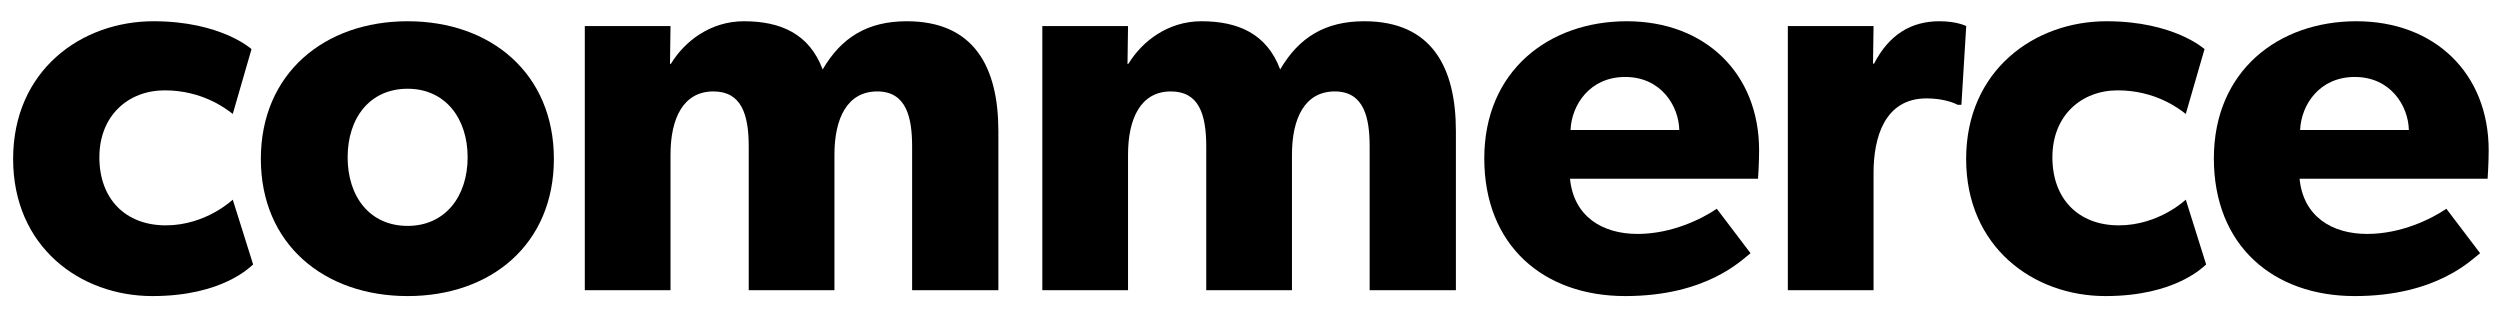
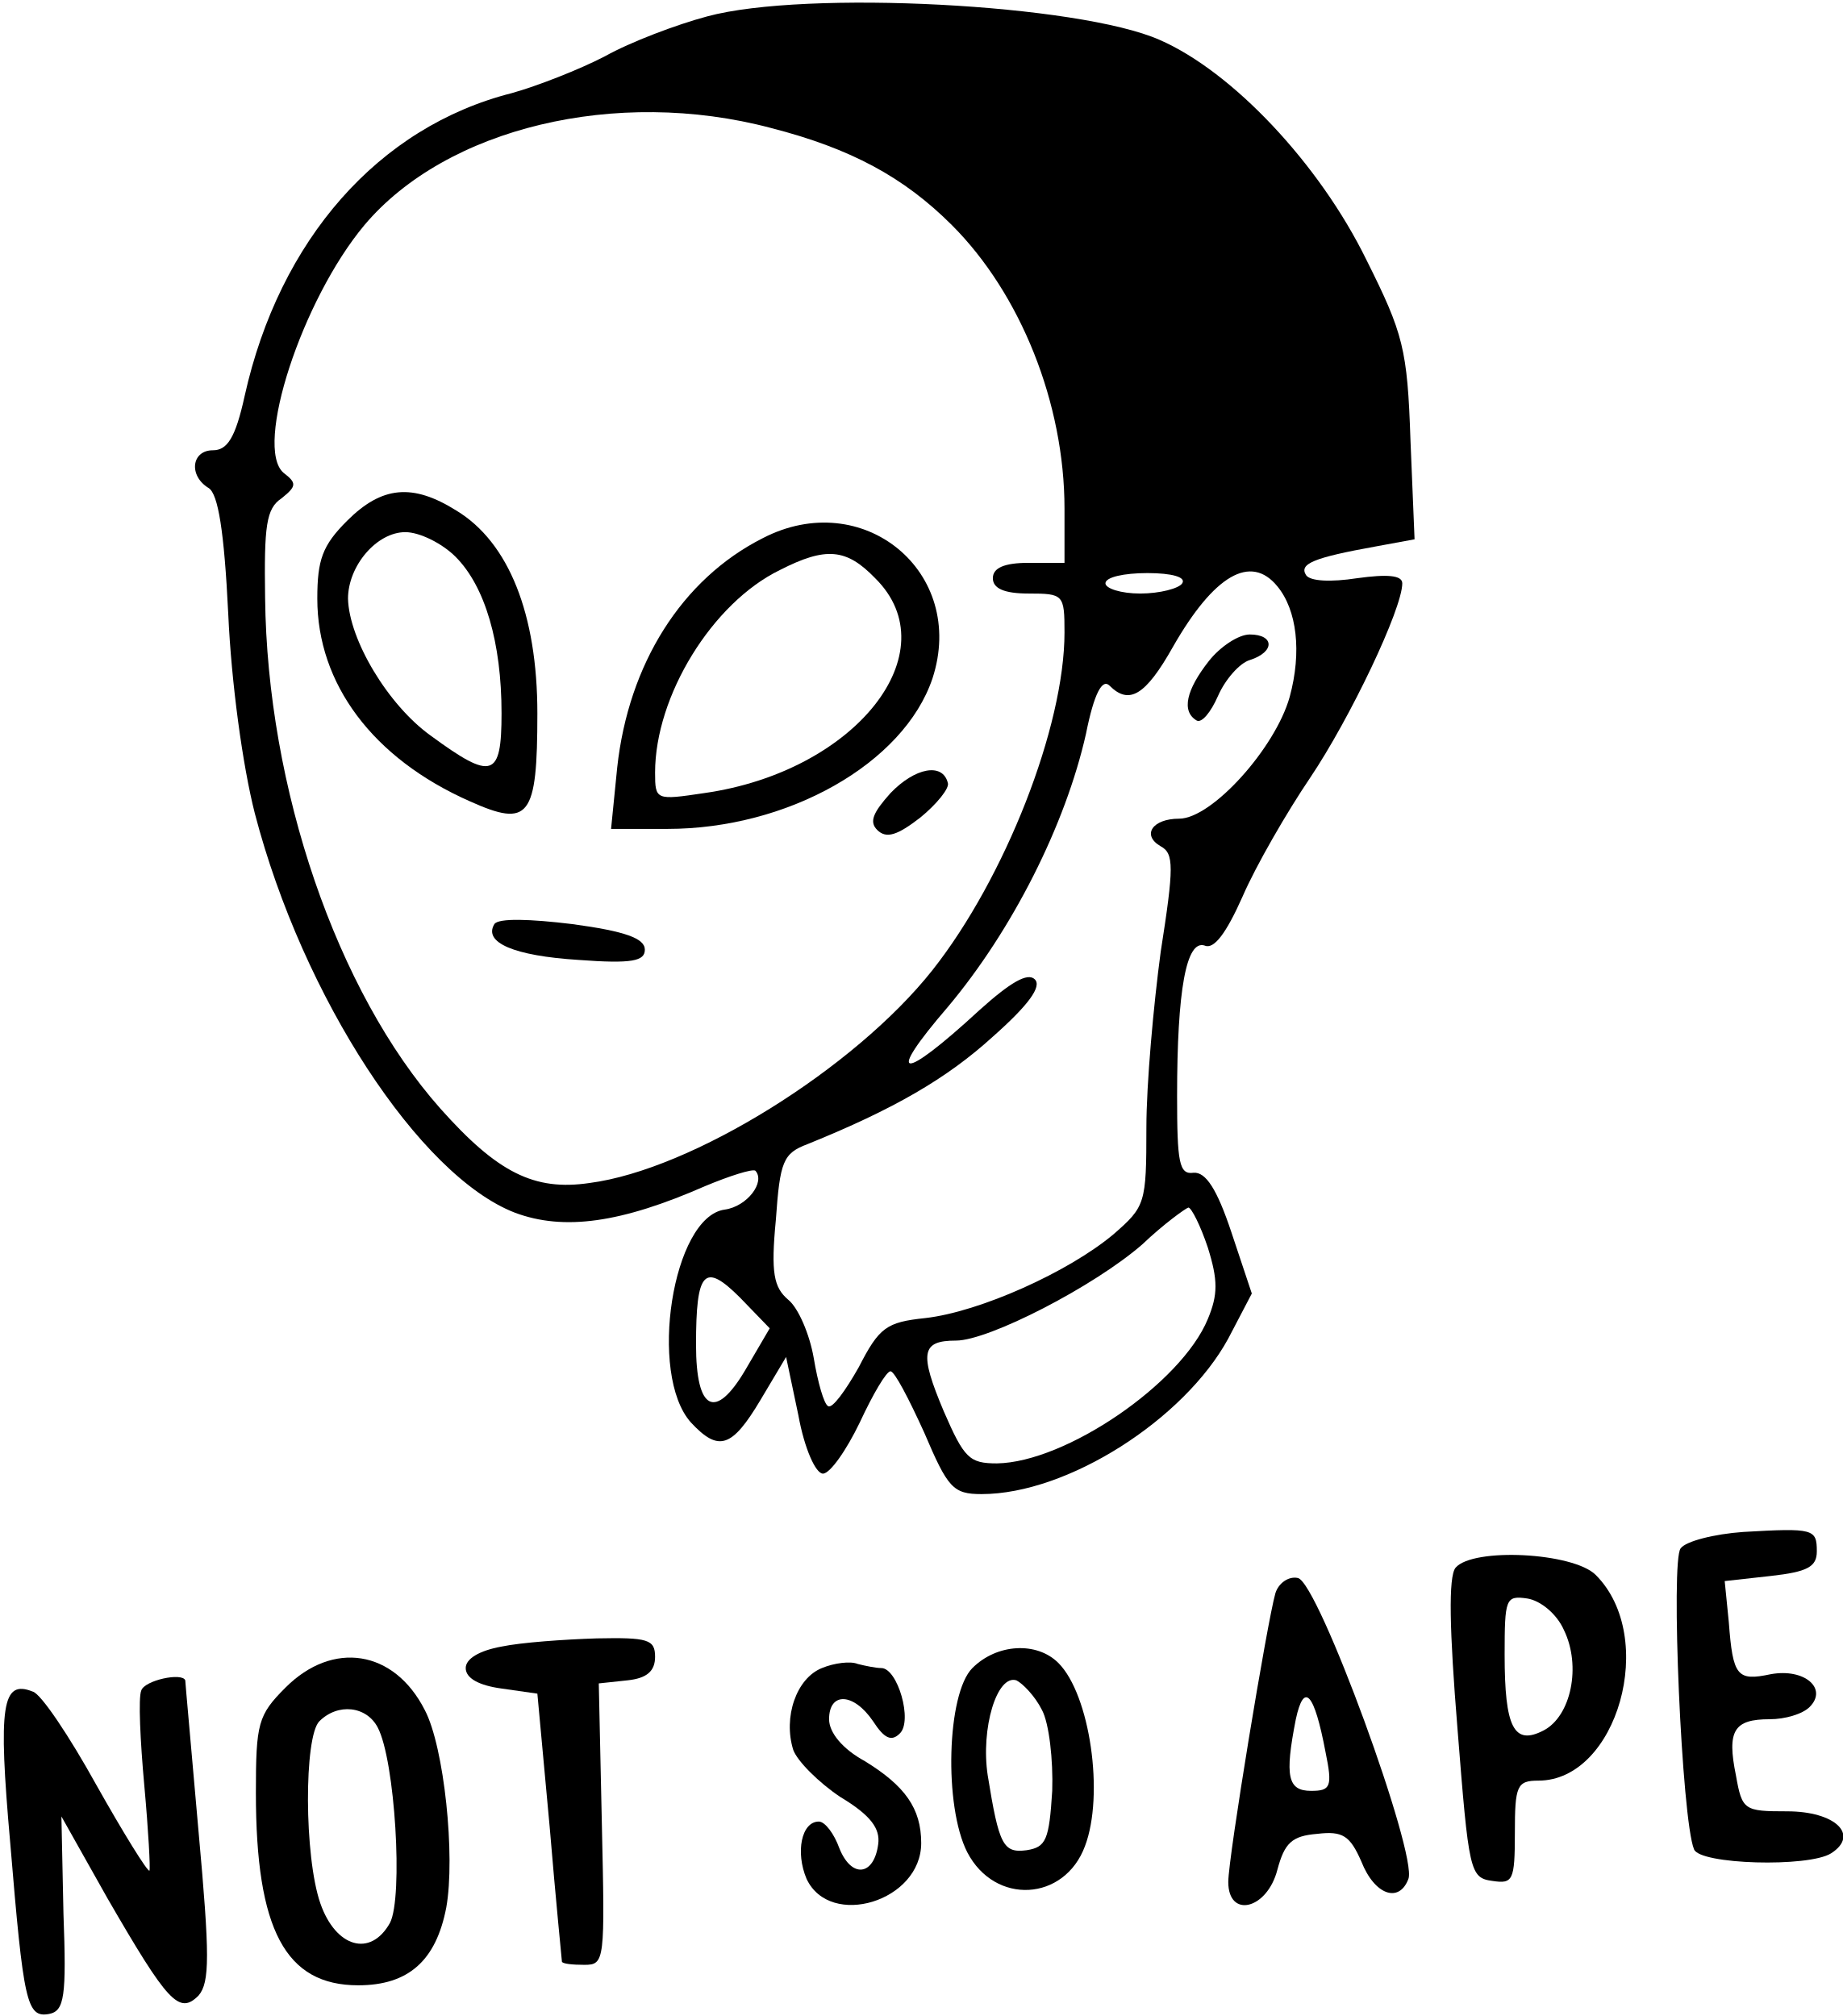
- <svg xmlns="http://www.w3.org/2000/svg" width="112" height="14" fill="none" viewBox="0 0 112 14">
-   <path fill="#000" d="M11.34 11.848L10.428 8.944C10.428 8.944 9.228 10.096 7.428 10.096C5.628 10.096 4.452 8.92 4.452 7.048C4.452 5.176 5.748 4.048 7.38 4.048C9.036 4.048 10.092 4.84 10.428 5.104L11.268 2.2C11.268 2.2 9.9 0.952 6.876 0.952C3.636 0.952 0.588 3.16 0.588 7.12C0.588 11.056 3.588 13.264 6.828 13.264C9.972 13.264 11.22 11.944 11.34 11.848Z" />
-   <path fill="#000" d="M24.814 7.12C24.814 3.304 22.006 0.952 18.262 0.952C14.518 0.952 11.686 3.304 11.686 7.12C11.686 10.936 14.518 13.264 18.262 13.264C22.006 13.264 24.814 10.936 24.814 7.12ZM20.95 7.048C20.95 8.8 19.942 10.12 18.262 10.12C16.558 10.12 15.574 8.8 15.574 7.048C15.574 5.296 16.558 3.976 18.262 3.976C19.942 3.976 20.95 5.296 20.95 7.048Z" />
-   <path fill="#000" d="M44.727 13V5.872C44.727 3.016 43.647 0.952 40.623 0.952C38.871 0.952 37.695 1.672 36.855 3.112C36.255 1.504 34.959 0.952 33.327 0.952C31.815 0.952 30.663 1.864 30.063 2.848L30.015 2.872L30.039 1.168H26.199V13H30.039V6.928C30.039 5.296 30.615 4.096 31.959 4.096C33.207 4.096 33.543 5.104 33.543 6.568V13H37.383V6.928C37.383 5.296 37.959 4.096 39.303 4.096C40.623 4.096 40.863 5.296 40.863 6.568V13H44.727Z" />
-   <path fill="#000" d="M65.224 13V5.872C65.224 3.016 64.144 0.952 61.12 0.952C59.368 0.952 58.192 1.672 57.352 3.112C56.752 1.504 55.456 0.952 53.824 0.952C52.312 0.952 51.16 1.864 50.56 2.848L50.512 2.872L50.536 1.168H46.696V13H50.536V6.928C50.536 5.296 51.112 4.096 52.456 4.096C53.704 4.096 54.04 5.104 54.04 6.568V13H57.88V6.928C57.88 5.296 58.456 4.096 59.8 4.096C61.12 4.096 61.36 5.296 61.36 6.568V13H65.224Z" />
-   <path fill="#000" d="M78.808 6.736C78.808 3.28 76.384 0.952 72.88 0.952C69.376 0.952 66.496 3.184 66.496 7.096C66.496 11.008 69.16 13.264 72.808 13.264C76.48 13.264 78.04 11.632 78.424 11.344L76.912 9.352C76.24 9.808 74.896 10.48 73.36 10.48C71.8 10.48 70.504 9.712 70.336 8.008H78.76C78.76 8.008 78.808 7.312 78.808 6.736ZM75.232 5.824H70.36C70.408 4.696 71.224 3.448 72.808 3.448C74.416 3.448 75.208 4.744 75.232 5.824Z" />
-   <path fill="#000" d="M88.087 1.168C88.087 1.168 87.679 0.952 86.887 0.952C85.615 0.952 84.631 1.552 83.959 2.848H83.911L83.935 1.168H80.095V13H83.935V7.744C83.935 6.184 84.415 4.408 86.311 4.408C86.983 4.408 87.487 4.576 87.703 4.696H87.871L88.087 1.168Z" />
-   <path fill="#000" d="M98.835 11.848L97.923 8.944C97.923 8.944 96.723 10.096 94.923 10.096C93.123 10.096 91.947 8.92 91.947 7.048C91.947 5.176 93.243 4.048 94.875 4.048C96.531 4.048 97.587 4.84 97.923 5.104L98.763 2.2C98.763 2.2 97.395 0.952 94.371 0.952C91.131 0.952 88.083 3.16 88.083 7.12C88.083 11.056 91.083 13.264 94.323 13.264C97.467 13.264 98.715 11.944 98.835 11.848Z" />
-   <path fill="#000" d="M111.493 6.736C111.493 3.28 109.069 0.952 105.565 0.952C102.061 0.952 99.181 3.184 99.181 7.096C99.181 11.008 101.845 13.264 105.493 13.264C109.165 13.264 110.725 11.632 111.109 11.344L109.597 9.352C108.925 9.808 107.581 10.48 106.045 10.48C104.485 10.48 103.189 9.712 103.021 8.008H111.445C111.445 8.008 111.493 7.312 111.493 6.736ZM107.917 5.824H103.045C103.093 4.696 103.909 3.448 105.493 3.448C107.101 3.448 107.893 4.744 107.917 5.824Z" />
+ <svg xmlns="http://www.w3.org/2000/svg" version="1.0" width="180pt" height="197pt" viewBox="0 0 180 197" preserveAspectRatio="xMidYMid meet">
+   <g transform="translate(0,197) scale(0.1,-0.1)" fill="#000000" stroke="none">
+     <path d="M691 1954 c-30 -8 -75 -25 -100 -39 -25 -13 -66 -29 -91 -36 -130 -33 -227 -143 -261 -296 -9 -41 -17 -53 -31 -53 -21 0 -24 -25 -4 -37 9 -6 15 -41 19 -123 3 -67 14 -148 26 -195 47 -180 161 -354 254 -390 48 -18 104 -10 186 26 24 10 46 17 49 15 10 -11 -8 -35 -30 -38 -51 -7 -75 -161 -33 -208 27 -29 40 -25 68 22 l25 42 12 -57 c6 -33 17 -57 24 -57 7 0 23 23 36 50 13 28 26 50 30 50 4 0 18 -27 33 -60 23 -54 28 -60 56 -60 84 0 198 73 241 152 l23 44 -20 60 c-14 42 -25 59 -37 58 -14 -2 -16 10 -16 75 0 104 9 153 27 147 9 -4 21 12 37 48 13 30 43 82 66 116 39 58 90 165 90 190 0 8 -15 9 -44 5 -26 -4 -46 -3 -50 3 -7 11 7 17 68 28 l38 7 -4 97 c-3 89 -7 104 -43 176 -46 94 -131 184 -202 215 -79 35 -346 49 -442 23z m62 -109 c78 -20 130 -48 177 -95 67 -67 110 -174 110 -277 l0 -53 -35 0 c-24 0 -35 -5 -35 -15 0 -10 11 -15 35 -15 34 0 35 -1 35 -38 0 -92 -58 -240 -129 -330 -76 -96 -235 -195 -335 -208 -54 -8 -90 10 -146 73 -101 114 -169 313 -171 499 -1 70 1 87 16 97 15 12 15 15 2 25 -29 25 18 169 79 242 80 95 246 135 397 95z m402 -445 c-3 -5 -22 -10 -41 -10 -19 0 -34 5 -34 10 0 6 18 10 41 10 24 0 38 -4 34 -10z m93 -3 c19 -23 24 -64 12 -108 -14 -50 -76 -119 -108 -119 -26 0 -37 -16 -18 -27 13 -7 13 -20 0 -103 -7 -52 -14 -129 -14 -172 0 -74 -1 -77 -32 -104 -44 -37 -131 -76 -184 -82 -38 -4 -45 -9 -65 -48 -13 -23 -26 -41 -30 -38 -4 2 -10 23 -14 47 -4 23 -15 49 -25 57 -14 12 -17 26 -12 78 4 57 7 65 31 74 84 34 136 64 181 105 35 31 48 49 41 56 -7 7 -24 -3 -54 -30 -77 -71 -93 -69 -31 3 63 75 115 178 135 267 8 40 16 54 23 47 19 -19 35 -10 62 38 40 70 76 91 102 59z m-68 -646 c10 -32 10 -46 0 -70 -26 -63 -139 -140 -206 -141 -27 0 -32 5 -52 51 -24 57 -22 69 12 69 32 0 135 53 182 94 21 20 42 35 45 36 3 0 12 -18 19 -39z m-452 -120 c-29 -49 -48 -40 -48 25 0 72 8 81 43 46 l29 -30 -24 -41z" />
+     <path d="M339 1461 c-24 -24 -29 -38 -29 -76 0 -83 54 -156 149 -198 58 -26 66 -16 66 86 0 97 -28 167 -79 198 -43 27 -73 24 -107 -10z m106 -35 c29 -29 45 -84 45 -153 0 -63 -9 -66 -69 -22 -42 30 -80 94 -81 134 0 32 28 65 56 65 14 0 36 -11 49 -24z" />
+     <path d="M745 1444 c-79 -40 -131 -123 -142 -224 l-6 -60 55 0 c118 0 231 64 259 147 34 104 -68 188 -166 137z m110 -39 c73 -72 -19 -189 -167 -210 -47 -7 -48 -7 -48 20 0 75 56 166 122 198 45 23 65 21 93 -8z" />
+     <path d="M870 1195 c-17 -19 -21 -28 -13 -36 9 -9 20 -5 42 12 16 13 29 29 27 34 -5 20 -32 15 -56 -10z" />
+     <path d="M483 1067 c-11 -18 19 -31 82 -35 53 -4 65 -1 65 10 0 11 -19 18 -71 25 -41 5 -72 6 -76 0z" />
+     <path d="M1181 1324 c-22 -28 -27 -49 -12 -58 5 -3 14 8 21 24 7 16 21 32 31 35 25 8 24 25 0 25 -11 0 -29 -12 -40 -26z" />
+     <path d="M1703 473 c-28 -2 -56 -9 -61 -16 -10 -11 1 -265 13 -294 5 -15 112 -18 134 -4 28 18 4 41 -43 41 -42 0 -44 1 -50 35 -9 44 -2 55 33 55 15 0 32 5 39 12 18 18 -5 38 -38 32 -33 -7 -37 -2 -41 51 l-4 40 45 5 c36 4 45 9 45 24 0 22 -3 23 -72 19z" />
+     <path d="M1422 438 c-7 -9 -6 -60 2 -158 11 -139 12 -145 34 -148 20 -3 22 0 22 47 0 46 2 51 23 51 77 0 117 140 56 201 -22 22 -120 27 -137 7z m106 -61 c17 -35 7 -84 -20 -98 -29 -15 -38 3 -38 74 0 55 1 58 22 55 13 -2 29 -15 36 -31z" />
+     <path d="M1246 413 c-8 -28 -46 -258 -46 -282 0 -36 38 -27 48 12 7 26 14 33 39 35 25 3 32 -2 43 -27 13 -33 37 -41 46 -17 9 24 -88 290 -108 294 -9 2 -19 -5 -22 -15z m49 -155 c7 -34 5 -38 -14 -38 -23 0 -26 14 -15 70 8 37 18 26 29 -32z" />
+     <path d="M490 361 c-22 -4 -35 -12 -35 -21 0 -10 13 -17 35 -20 l35 -5 12 -130 c6 -72 12 -131 12 -132 1 -2 10 -3 22 -3 20 0 20 4 17 138 l-3 137 28 3 c19 2 27 9 27 23 0 17 -7 19 -57 18 -32 -1 -74 -4 -93 -8z" />
+     <path d="M950 340 c-25 -25 -28 -135 -5 -180 27 -52 95 -48 115 6 19 50 5 148 -26 179 -21 21 -60 19 -84 -5z m68 -41 c7 -13 11 -49 10 -79 -3 -48 -6 -55 -25 -58 -23 -3 -27 5 -38 73 -7 46 9 99 28 93 6 -3 18 -15 25 -29z" />
+     <path d="M279 321 c-27 -27 -29 -35 -29 -103 0 -134 29 -188 100 -188 49 0 76 24 86 76 9 50 -2 157 -21 193 -30 59 -90 68 -136 22z m90 -39 c17 -32 25 -166 12 -191 -19 -34 -53 -24 -68 19 -16 46 -16 163 -1 178 18 18 46 15 57 -6z" />
+     <path d="M803 340 c-25 -10 -38 -48 -28 -80 4 -11 25 -32 46 -46 30 -18 39 -31 37 -46 -4 -31 -26 -34 -38 -4 -5 14 -14 26 -20 26 -17 0 -23 -30 -12 -56 23 -49 112 -22 112 35 0 34 -16 56 -55 80 -22 12 -35 28 -35 41 0 27 24 26 43 -2 11 -17 18 -20 26 -12 13 12 -2 64 -18 64 -5 0 -15 2 -23 4 -7 3 -23 1 -35 -4z" />
+     <path d="M138 318 c-3 -7 -1 -49 3 -93 4 -44 6 -81 5 -83 -2 -1 -25 36 -52 84 -26 47 -54 89 -62 91 -30 12 -34 -13 -22 -148 13 -156 16 -171 38 -167 15 3 17 17 14 98 l-2 95 45 -80 c59 -102 70 -114 89 -95 11 13 11 39 0 160 -7 80 -13 146 -13 148 -3 8 -40 0 -43 -10z" />
+   </g>
</svg>
